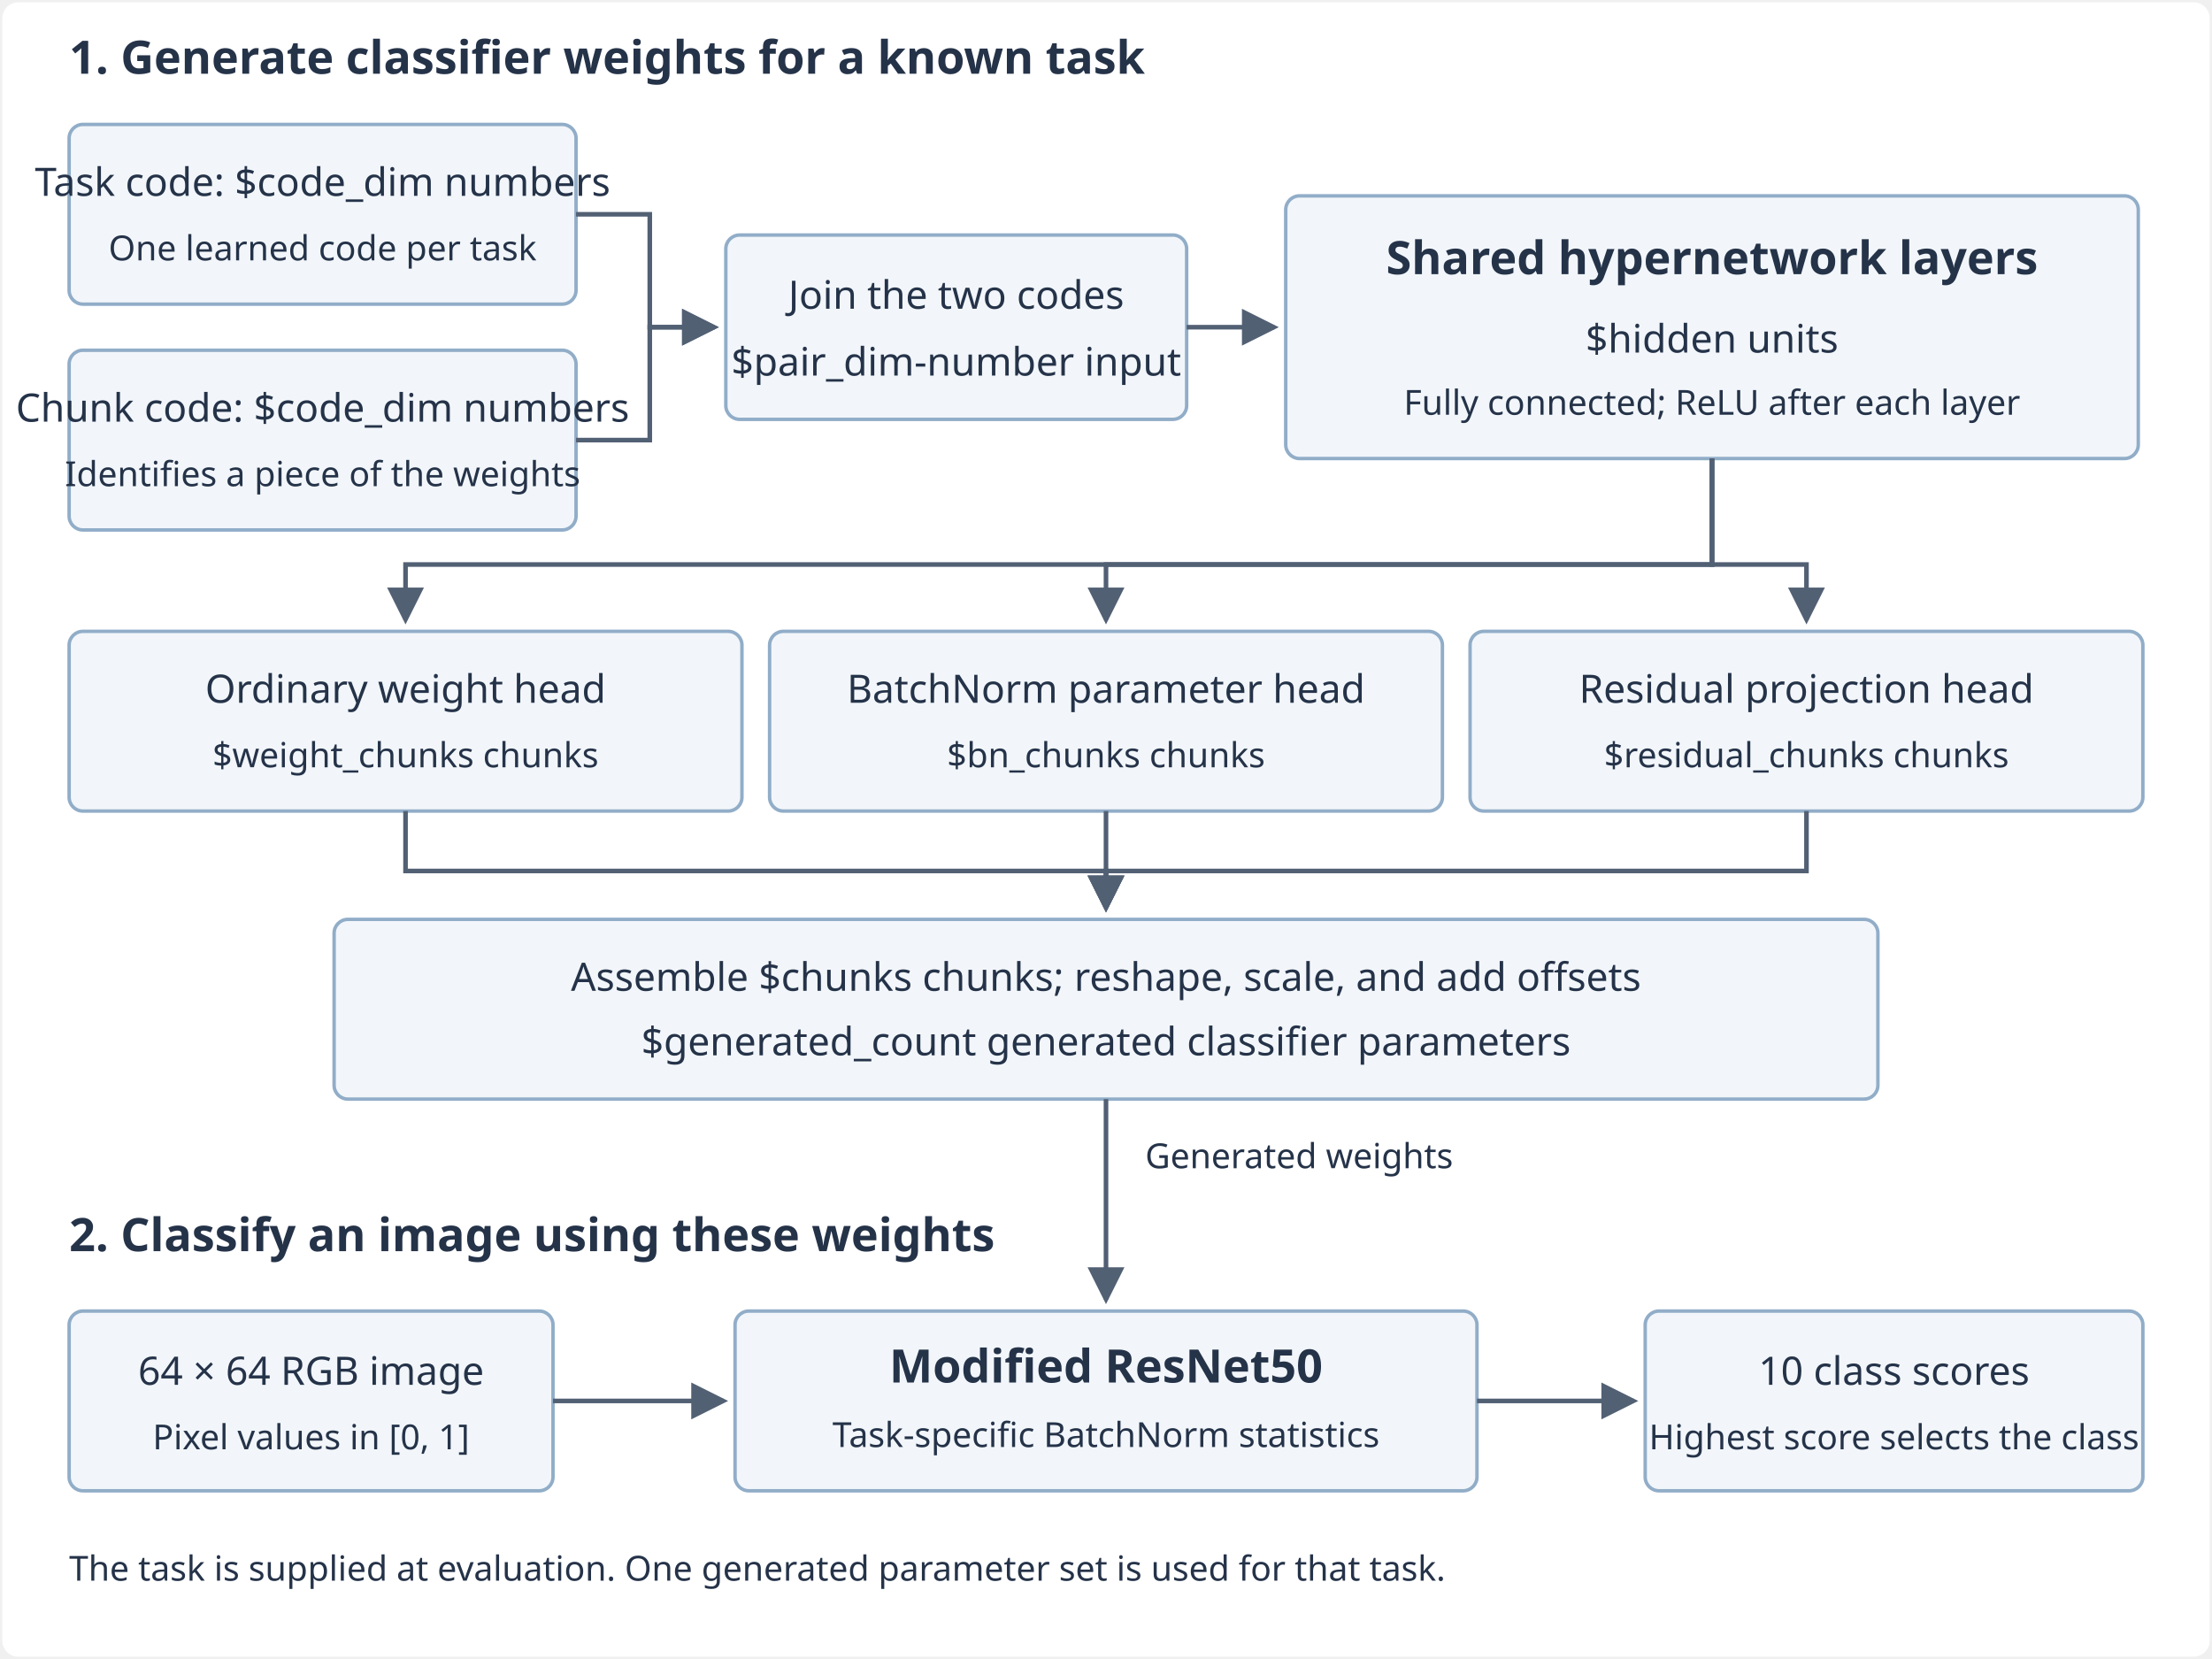
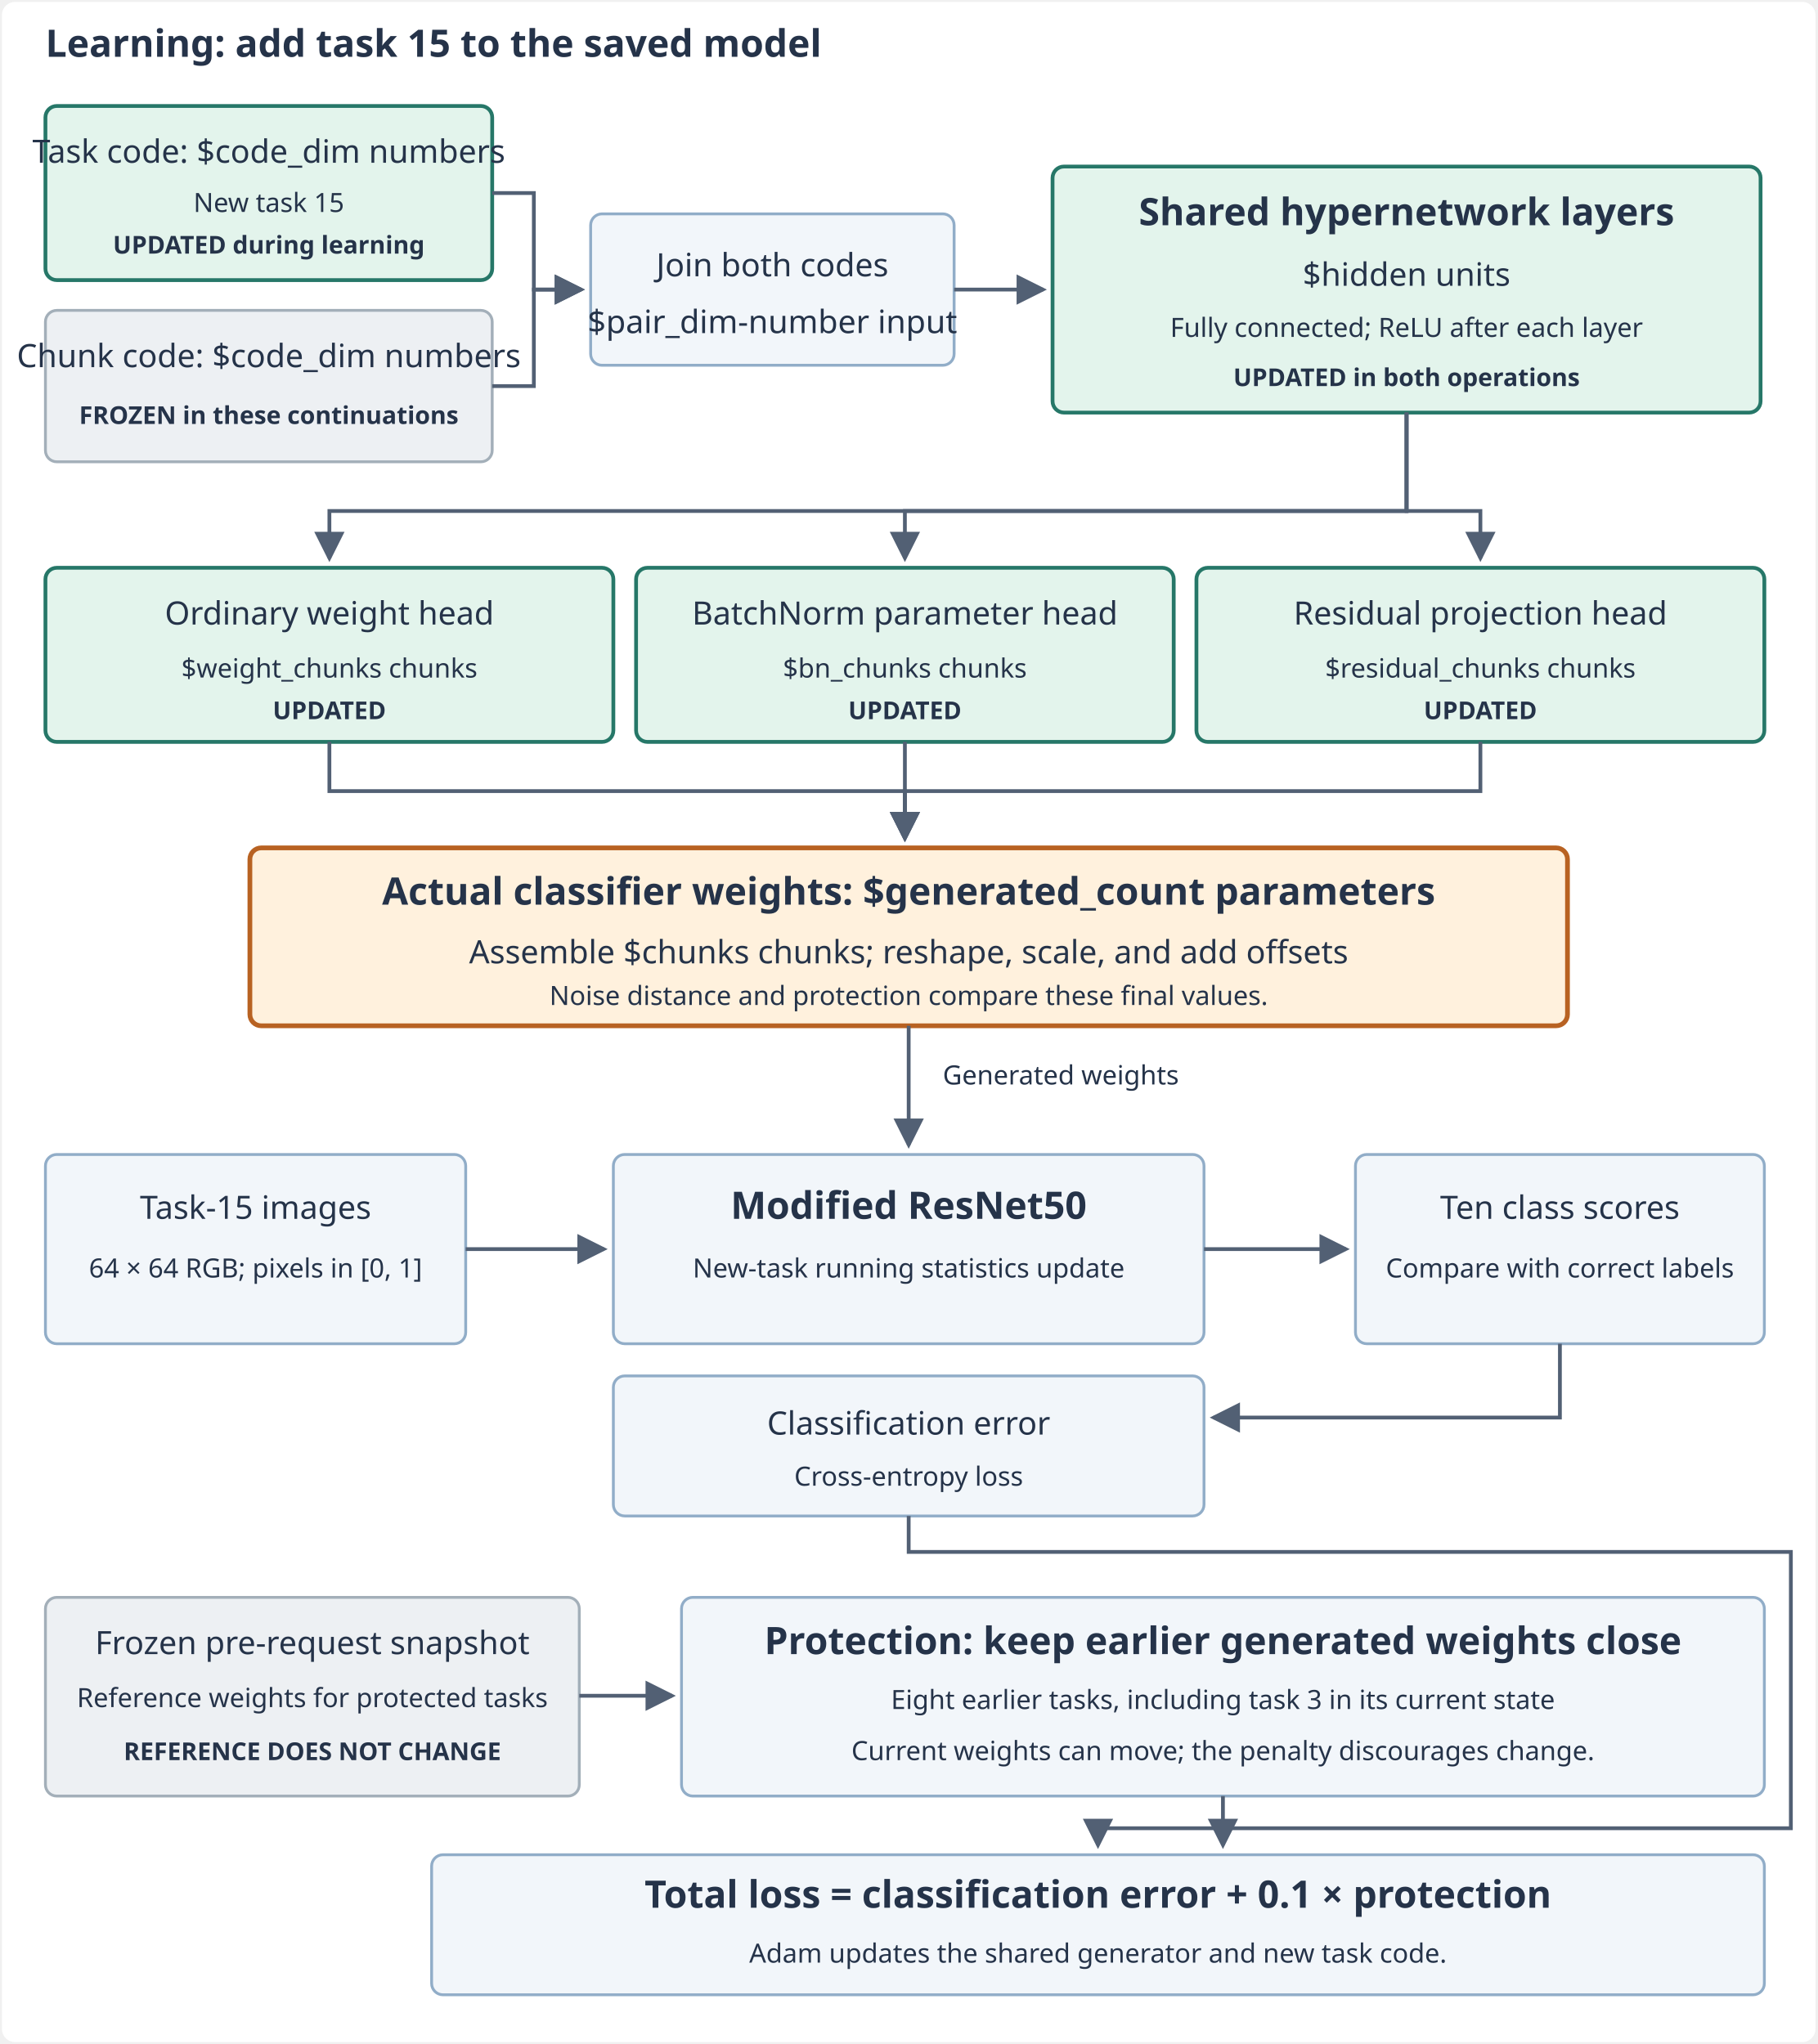
- <svg xmlns="http://www.w3.org/2000/svg" id="architecture-picture" viewBox="0 0 960 720" role="img" aria-labelledby="architecture-title architecture-description">
+ <svg xmlns="http://www.w3.org/2000/svg" id="architecture-picture" data-mode="learning" data-highlight="true" viewBox="0 0 960 1080" role="img" aria-labelledby="architecture-title architecture-description">
  <defs>
    <marker id="architecture-arrow" markerWidth="8" markerHeight="8" refX="7" refY="4" orient="auto">
      <path d="M0,0 L8,4 L0,8 Z" fill="#526074" />
    </marker>
  </defs>
-   <style>#architecture-picture text{font-family:system-ui,sans-serif;fill:#253349;font-size:17px}#architecture-picture .architecture-label{font-size:20px;font-weight:700}#architecture-picture .architecture-small{font-size:15px}.architecture-box{fill:#f2f6fa;stroke:#91adc8;stroke-width:1.5}.architecture-flow{fill:none;stroke:#526074;stroke-width:2;marker-end:url(#architecture-arrow)}</style>
-   <rect x="1" y="1" width="958" height="718" rx="7" fill="white" />
-   <text x="30" y="32" class="architecture-label">1. Generate classifier weights for a known task</text>
-   <rect class="architecture-box" x="30" y="54" width="220" height="78" rx="6" />
-   <text x="140" y="85" text-anchor="middle">Task code: $code_dim numbers</text>
-   <text x="140" y="113" text-anchor="middle" class="architecture-small">One learned code per task</text>
-   <rect class="architecture-box" x="30" y="152" width="220" height="78" rx="6" />
-   <text x="140" y="183" text-anchor="middle">Chunk code: $code_dim numbers</text>
-   <text x="140" y="211" text-anchor="middle" class="architecture-small">Identifies a piece of the weights</text>
-   <path class="architecture-flow" d="M250 93 H282 V142 H310" />
-   <path class="architecture-flow" d="M250 191 H282 V142 H310" />
-   <rect class="architecture-box" x="315" y="102" width="200" height="80" rx="6" />
-   <text x="415" y="134" text-anchor="middle">Join the two codes</text>
-   <text x="415" y="163" text-anchor="middle">$pair_dim-number input</text>
-   <path class="architecture-flow" d="M515 142 H553" />
-   <rect class="architecture-box" x="558" y="85" width="370" height="114" rx="6" />
-   <text x="743" y="119" text-anchor="middle" class="architecture-label">Shared hypernetwork layers</text>
-   <text x="743" y="153" text-anchor="middle">$hidden units</text>
-   <text x="743" y="180" text-anchor="middle" class="architecture-small">Fully connected; ReLU after each layer</text>
-   <path class="architecture-flow" d="M743 199 V245 H176 V269" />
-   <path class="architecture-flow" d="M743 199 V245 H480 V269" />
-   <path class="architecture-flow" d="M743 199 V245 H784 V269" />
-   <rect class="architecture-box" x="30" y="274" width="292" height="78" rx="6" />
-   <text x="176" y="305" text-anchor="middle">Ordinary weight head</text>
-   <text x="176" y="333" text-anchor="middle" class="architecture-small">$weight_chunks chunks</text>
-   <rect class="architecture-box" x="334" y="274" width="292" height="78" rx="6" />
-   <text x="480" y="305" text-anchor="middle">BatchNorm parameter head</text>
-   <text x="480" y="333" text-anchor="middle" class="architecture-small">$bn_chunks chunks</text>
-   <rect class="architecture-box" x="638" y="274" width="292" height="78" rx="6" />
-   <text x="784" y="305" text-anchor="middle">Residual projection head</text>
-   <text x="784" y="333" text-anchor="middle" class="architecture-small">$residual_chunks chunks</text>
-   <path class="architecture-flow" d="M176 352 V378 H480 V394" />
-   <path class="architecture-flow" d="M480 352 V394" />
-   <path class="architecture-flow" d="M784 352 V378 H480 V394" />
-   <rect class="architecture-box" x="145" y="399" width="670" height="78" rx="6" />
-   <text x="480" y="430" text-anchor="middle">Assemble $chunks chunks; reshape, scale, and add offsets</text>
-   <text x="480" y="458" text-anchor="middle">$generated_count generated classifier parameters</text>
-   <path class="architecture-flow" d="M480 477 V564" />
-   <text x="497" y="507" class="architecture-small">Generated weights</text>
-   <text x="30" y="543" class="architecture-label">2. Classify an image using these weights</text>
-   <rect class="architecture-box" x="30" y="569" width="210" height="78" rx="6" />
-   <text x="135" y="601" text-anchor="middle">64 × 64 RGB image</text>
-   <text x="135" y="629" text-anchor="middle" class="architecture-small">Pixel values in [0, 1]</text>
-   <path class="architecture-flow" d="M240 608 H314" />
-   <rect class="architecture-box" x="319" y="569" width="322" height="78" rx="6" />
-   <text x="480" y="600" text-anchor="middle" class="architecture-label">Modified ResNet50</text>
-   <text x="480" y="628" text-anchor="middle" class="architecture-small">Task-specific BatchNorm statistics</text>
-   <path class="architecture-flow" d="M641 608 H709" />
-   <rect class="architecture-box" x="714" y="569" width="216" height="78" rx="6" />
-   <text x="822" y="601" text-anchor="middle">10 class scores</text>
-   <text x="822" y="629" text-anchor="middle" class="architecture-small">Highest score selects the class</text>
-   <text x="30" y="686" class="architecture-small">The task is supplied at evaluation. One generated parameter set is used for that task.</text>
+   <style>
+     #architecture-picture text{font-family:system-ui,sans-serif;fill:#253349;font-size:17px}
+     #architecture-picture .architecture-label{font-size:20px;font-weight:700}
+     #architecture-picture .architecture-small{font-size:14px}
+     #architecture-picture .architecture-status{font-size:13px;font-weight:700}
+     #architecture-picture .architecture-box{fill:#f2f6fa;stroke:#91adc8;stroke-width:1.5}
+     #architecture-picture .architecture-flow{fill:none;stroke:#526074;stroke-width:2;marker-end:url(#architecture-arrow)}
+     #architecture-picture .architecture-frozen{fill:#edf0f3;stroke:#a3afb9}
+     #architecture-picture .architecture-weights{fill:#fff1dd;stroke:#b86222;stroke-width:2.5}
+     #architecture-picture[data-mode="learning"] .architecture-unlearning{display:none}
+     #architecture-picture[data-mode="unlearning"] .architecture-learning{display:none}
+     #architecture-picture[data-highlight="true"] .architecture-updated{fill:#e3f4ec;stroke:#267768;stroke-width:2}
+     #architecture-picture[data-mode="learning"][data-highlight="true"] .architecture-task-box{fill:#e3f4ec;stroke:#267768;stroke-width:2}
+     #architecture-picture[data-mode="unlearning"] .architecture-task-box{fill:#edf0f3;stroke:#a3afb9}
+     #architecture-picture .architecture-node{cursor:pointer}
+     #architecture-picture .architecture-node:focus{outline:none}
+     #architecture-picture .architecture-node:focus&gt;rect,#architecture-picture .architecture-node.architecture-selected&gt;rect{stroke:#245d99;stroke-width:4}
+   </style>
+   <rect x="1" y="1" width="958" height="1078" rx="7" fill="white" />
+   <text x="24" y="30" class="architecture-label architecture-learning">Learning: add task 15 to the saved model</text>
+   <text x="24" y="30" class="architecture-label architecture-unlearning">Unlearning: suppress task 3 while protecting seven other tasks</text>
+   <g class="architecture-node" data-component="codes" role="button" tabindex="0" aria-label="Explain task codes and chunk codes">
+     <rect class="architecture-box architecture-task-box" x="24" y="56" width="236" height="92" rx="6" />
+     <text x="142" y="86" text-anchor="middle">Task code: $code_dim numbers</text>
+     <text x="142" y="112" text-anchor="middle" class="architecture-small architecture-learning">New task 15</text>
+     <text x="142" y="112" text-anchor="middle" class="architecture-small architecture-unlearning">Existing task 3</text>
+     <text x="142" y="134" text-anchor="middle" class="architecture-status architecture-learning">UPDATED during learning</text>
+     <text x="142" y="134" text-anchor="middle" class="architecture-status architecture-unlearning">FROZEN during unlearning</text>
+     <rect class="architecture-box architecture-frozen" x="24" y="164" width="236" height="80" rx="6" />
+     <text x="142" y="194" text-anchor="middle">Chunk code: $code_dim numbers</text>
+     <text x="142" y="224" text-anchor="middle" class="architecture-status">FROZEN in these continuations</text>
+   </g>
+   <path class="architecture-flow" d="M260 102 H282 V153 H307" />
+   <path class="architecture-flow" d="M260 204 H282 V153 H307" />
+   <rect class="architecture-box" x="312" y="113" width="192" height="80" rx="6" />
+   <text x="408" y="146" text-anchor="middle">Join both codes</text>
+   <text x="408" y="176" text-anchor="middle">$pair_dim-number input</text>
+   <path class="architecture-flow" d="M504 153 H551" />
+   <g class="architecture-node" data-component="generator" role="button" tabindex="0" aria-label="Explain the shared generator and output heads">
+     <rect class="architecture-box architecture-updated" x="556" y="88" width="374" height="130" rx="6" />
+     <text x="743" y="119" text-anchor="middle" class="architecture-label">Shared hypernetwork layers</text>
+     <text x="743" y="151" text-anchor="middle">$hidden units</text>
+     <text x="743" y="178" text-anchor="middle" class="architecture-small">Fully connected; ReLU after each layer</text>
+     <text x="743" y="204" text-anchor="middle" class="architecture-status">UPDATED in both operations</text>
+     <path class="architecture-flow" d="M743 218 V270 H174 V295" />
+     <path class="architecture-flow" d="M743 218 V270 H478 V295" />
+     <path class="architecture-flow" d="M743 218 V270 H782 V295" />
+     <rect class="architecture-box architecture-updated" x="24" y="300" width="300" height="92" rx="6" />
+     <text x="174" y="330" text-anchor="middle">Ordinary weight head</text>
+     <text x="174" y="358" text-anchor="middle" class="architecture-small">$weight_chunks chunks</text>
+     <text x="174" y="380" text-anchor="middle" class="architecture-status">UPDATED</text>
+     <rect class="architecture-box architecture-updated" x="336" y="300" width="284" height="92" rx="6" />
+     <text x="478" y="330" text-anchor="middle">BatchNorm parameter head</text>
+     <text x="478" y="358" text-anchor="middle" class="architecture-small">$bn_chunks chunks</text>
+     <text x="478" y="380" text-anchor="middle" class="architecture-status">UPDATED</text>
+     <rect class="architecture-box architecture-updated" x="632" y="300" width="300" height="92" rx="6" />
+     <text x="782" y="330" text-anchor="middle">Residual projection head</text>
+     <text x="782" y="358" text-anchor="middle" class="architecture-small">$residual_chunks chunks</text>
+     <text x="782" y="380" text-anchor="middle" class="architecture-status">UPDATED</text>
+   </g>
+   <path class="architecture-flow" d="M174 392 V418 H478 V443" />
+   <path class="architecture-flow" d="M478 392 V443" />
+   <path class="architecture-flow" d="M782 392 V418 H478 V443" />
+   <g class="architecture-node" data-component="weights" role="button" tabindex="0" aria-label="Explain actual classifier weights after assembly and scaling">
+     <rect class="architecture-box architecture-weights" x="132" y="448" width="696" height="94" rx="6" />
+     <text x="480" y="478" text-anchor="middle" class="architecture-label">Actual classifier weights: $generated_count parameters</text>
+     <text x="480" y="509" text-anchor="middle">Assemble $chunks chunks; reshape, scale, and add offsets</text>
+     <text x="480" y="531" text-anchor="middle" class="architecture-small">Noise distance and protection compare these final values.</text>
+   </g>
+   <g class="architecture-learning">
+     <path class="architecture-flow" d="M480 542 V605" />
+     <text x="498" y="573" class="architecture-small">Generated weights</text>
+     <rect class="architecture-box" x="24" y="610" width="222" height="100" rx="6" />
+     <text x="135" y="644" text-anchor="middle">Task-15 images</text>
+     <text x="135" y="675" text-anchor="middle" class="architecture-small">64 × 64 RGB; pixels in [0, 1]</text>
+     <path class="architecture-flow" d="M246 660 H319" />
+     <rect class="architecture-box" x="324" y="610" width="312" height="100" rx="6" />
+     <text x="480" y="644" text-anchor="middle" class="architecture-label">Modified ResNet50</text>
+     <text x="480" y="675" text-anchor="middle" class="architecture-small">New-task running statistics update</text>
+     <path class="architecture-flow" d="M636 660 H711" />
+     <rect class="architecture-box" x="716" y="610" width="216" height="100" rx="6" />
+     <text x="824" y="644" text-anchor="middle">Ten class scores</text>
+     <text x="824" y="675" text-anchor="middle" class="architecture-small">Compare with correct labels</text>
+     <path class="architecture-flow" d="M824 710 V749 H641" />
+   </g>
+   <g class="architecture-unlearning">
+     <path class="architecture-flow" d="M480 542 V570 H626 V605" />
+     <text x="639" y="582" class="architecture-small">Final weights, not raw head output</text>
+     <rect class="architecture-box" x="24" y="610" width="282" height="100" rx="6" />
+     <text x="165" y="640" text-anchor="middle">Fresh Gaussian noise</text>
+     <text x="165" y="668" text-anchor="middle" class="architecture-small">Mean 0; variance 1</text>
+     <text x="165" y="694" text-anchor="middle" class="architecture-small">Ten vectors per update</text>
+     <path class="architecture-flow" d="M306 660 H355" />
+     <rect class="architecture-box" x="360" y="610" width="572" height="100" rx="6" />
+     <text x="646" y="642" text-anchor="middle" class="architecture-label">Squared distance: task-3 weights to noise</text>
+     <text x="646" y="673" text-anchor="middle" class="architecture-small">No training images or class predictions needed</text>
+     <text x="646" y="696" text-anchor="middle" class="architecture-small">All BatchNorm running statistics stay frozen</text>
+     <path class="architecture-flow" d="M646 710 V749 H641" />
+   </g>
+   <g class="architecture-node" data-component="objective" role="button" tabindex="0" aria-label="Explain the selected training objective">
+     <rect class="architecture-box" x="324" y="727" width="312" height="74" rx="6" />
+     <text x="480" y="758" text-anchor="middle" class="architecture-learning">Classification error</text>
+     <text x="480" y="785" text-anchor="middle" class="architecture-small architecture-learning">Cross-entropy loss</text>
+     <text x="480" y="758" text-anchor="middle" class="architecture-unlearning">0.01 × noise distance</text>
+     <text x="480" y="785" text-anchor="middle" class="architecture-small architecture-unlearning">Gamma weights the noise term</text>
+   </g>
+   <g class="architecture-node" data-component="protection" role="button" tabindex="0" aria-label="Explain old-task protection and the frozen reference">
+     <rect class="architecture-box architecture-frozen" x="24" y="844" width="282" height="105" rx="6" />
+     <text x="165" y="874" text-anchor="middle">Frozen pre-request snapshot</text>
+     <text x="165" y="902" text-anchor="middle" class="architecture-small">Reference weights for protected tasks</text>
+     <text x="165" y="930" text-anchor="middle" class="architecture-status">REFERENCE DOES NOT CHANGE</text>
+     <path class="architecture-flow" d="M306 896 H355" />
+     <rect class="architecture-box" x="360" y="844" width="572" height="105" rx="6" />
+     <text x="646" y="874" text-anchor="middle" class="architecture-label">Protection: keep earlier generated weights close</text>
+     <text x="646" y="903" text-anchor="middle" class="architecture-small architecture-learning">Eight earlier tasks, including task 3 in its current state</text>
+     <text x="646" y="903" text-anchor="middle" class="architecture-small architecture-unlearning">Seven retained tasks; task 3 is excluded</text>
+     <text x="646" y="930" text-anchor="middle" class="architecture-small">Current weights can move; the penalty discourages change.</text>
+   </g>
+   <path class="architecture-flow" d="M480 801 V820 H946 V966 H580 V975" />
+   <path class="architecture-flow" d="M646 949 V975" />
+   <rect class="architecture-box" x="228" y="980" width="704" height="74" rx="6" />
+   <text x="580" y="1008" text-anchor="middle" class="architecture-label architecture-learning">Total loss = classification error + 0.1 × protection</text>
+   <text x="580" y="1008" text-anchor="middle" class="architecture-label architecture-unlearning">Total loss = 0.01 × noise distance + protection</text>
+   <text x="580" y="1037" text-anchor="middle" class="architecture-small architecture-learning">Adam updates the shared generator and new task code.</text>
+   <text x="580" y="1037" text-anchor="middle" class="architecture-small architecture-unlearning">Adam updates the shared generator only. Task codes stay frozen.</text>
</svg>
